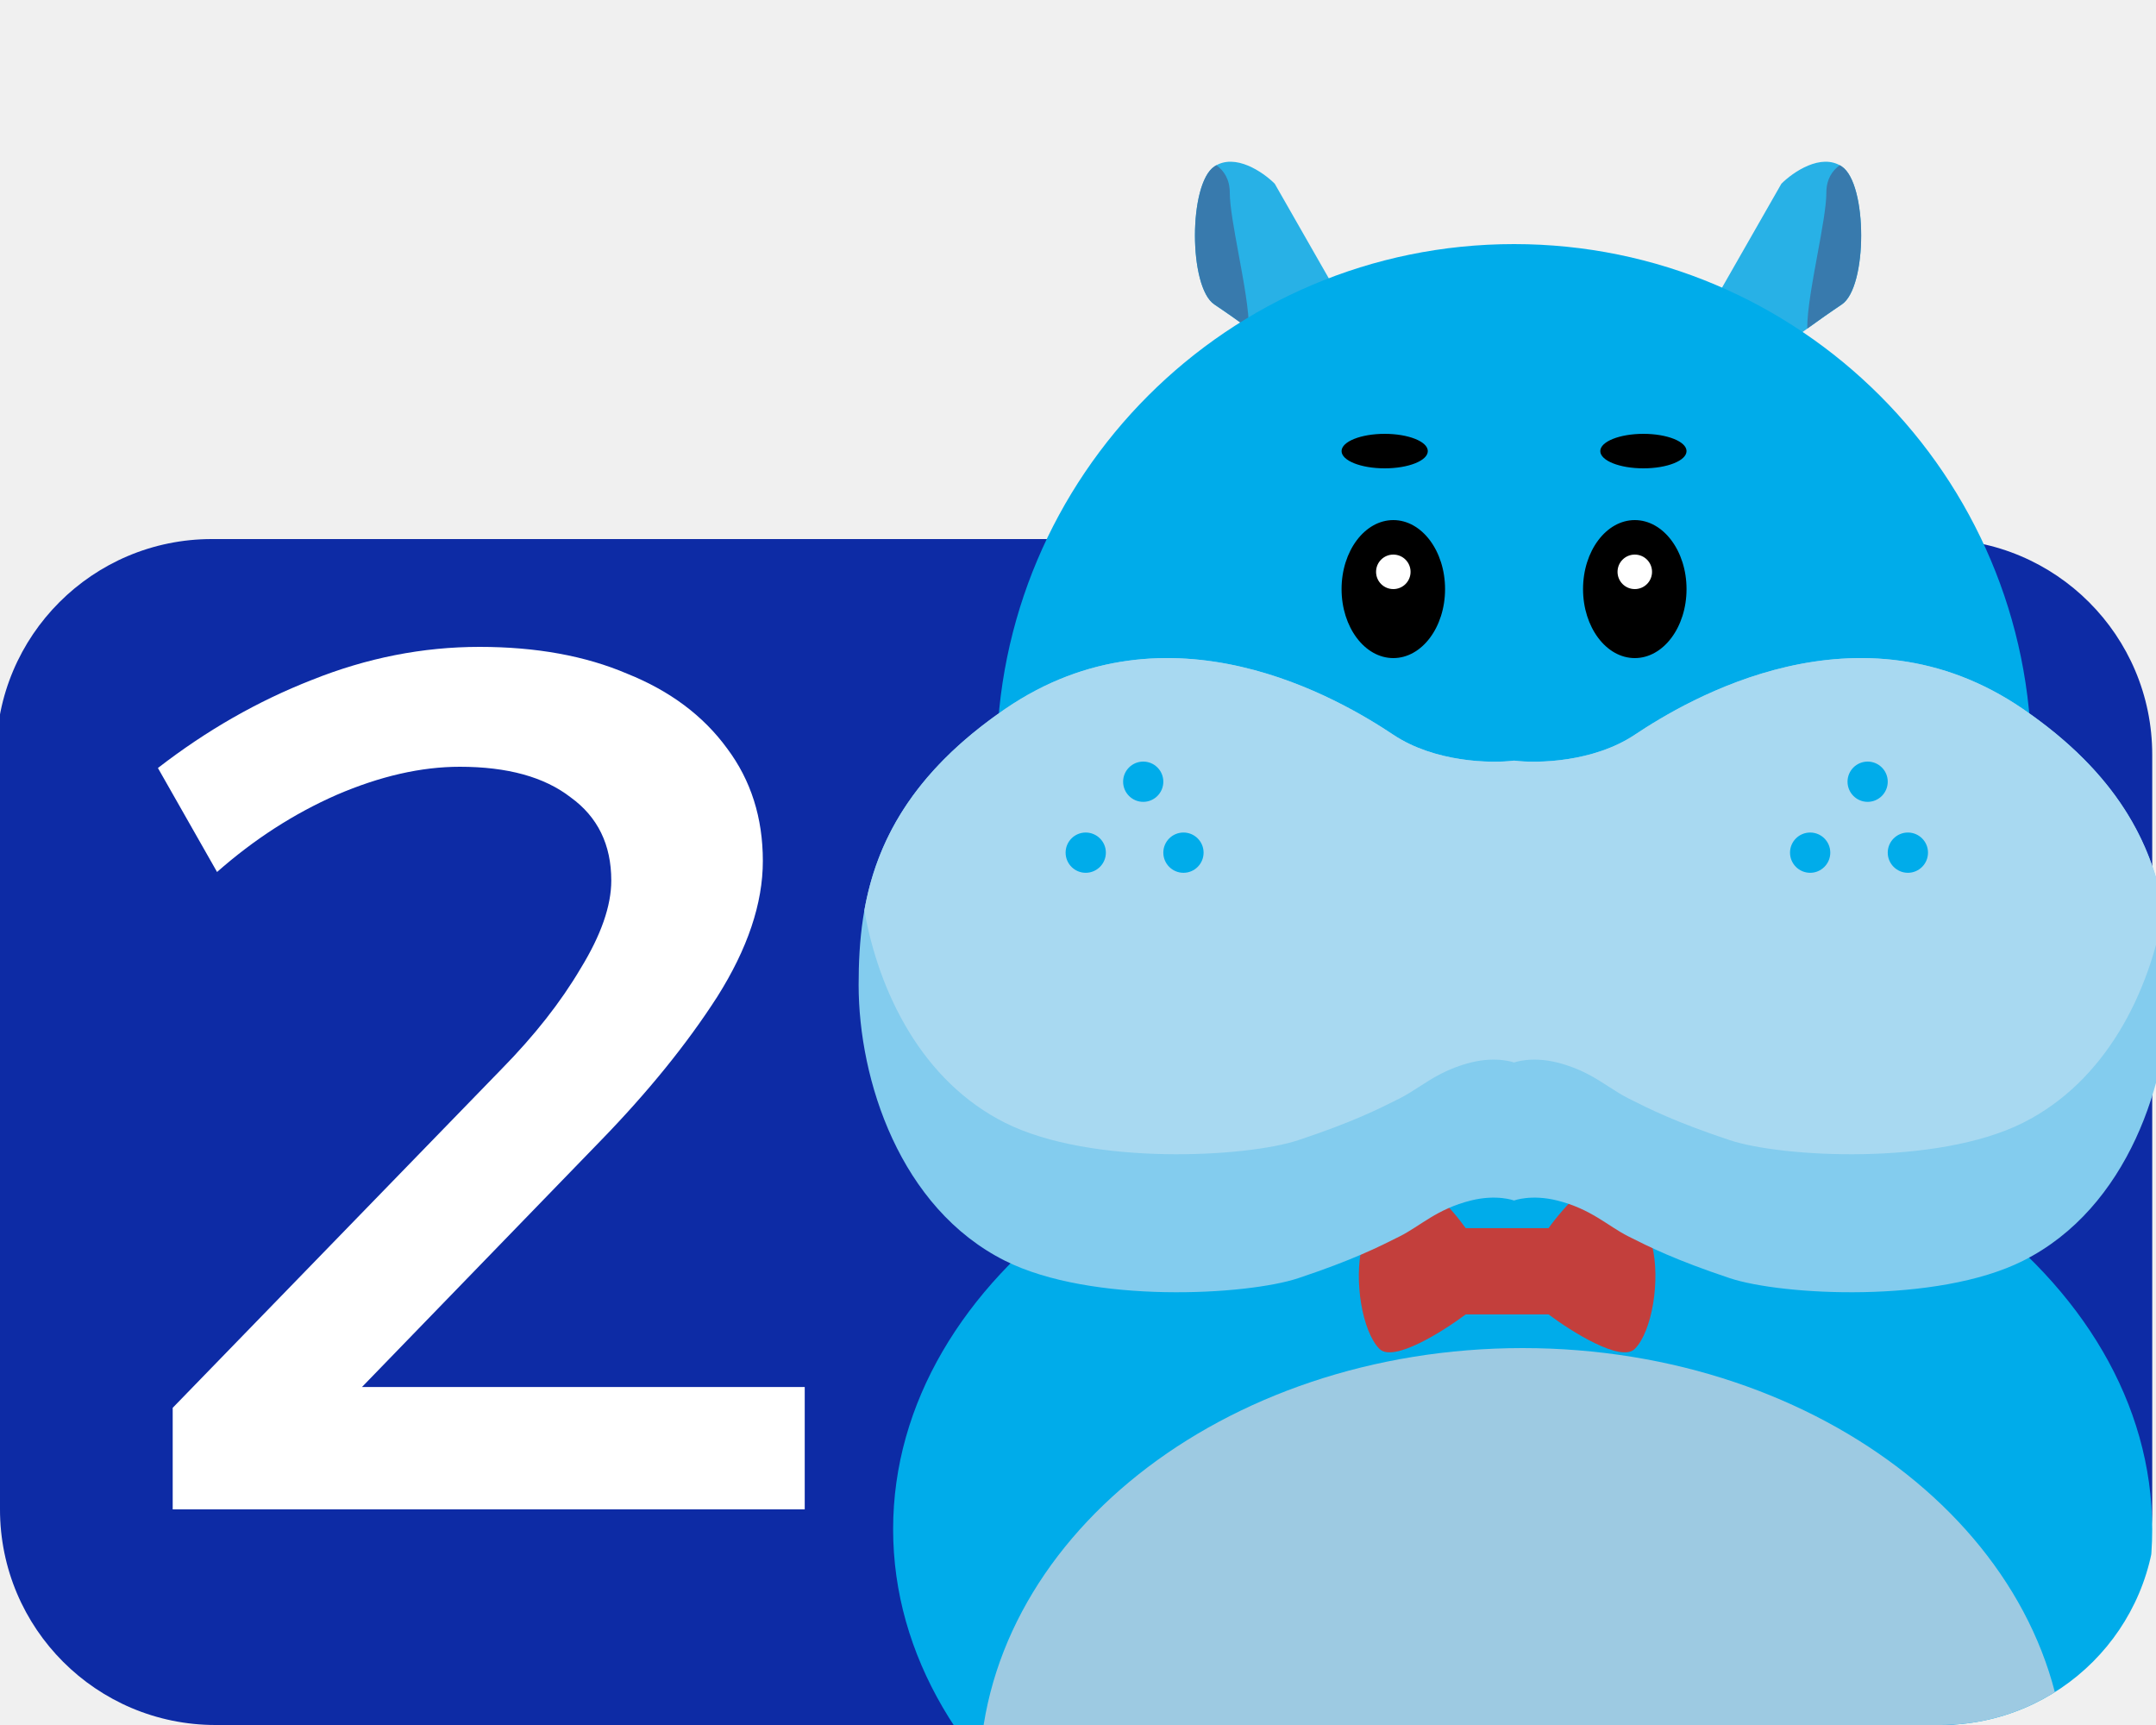
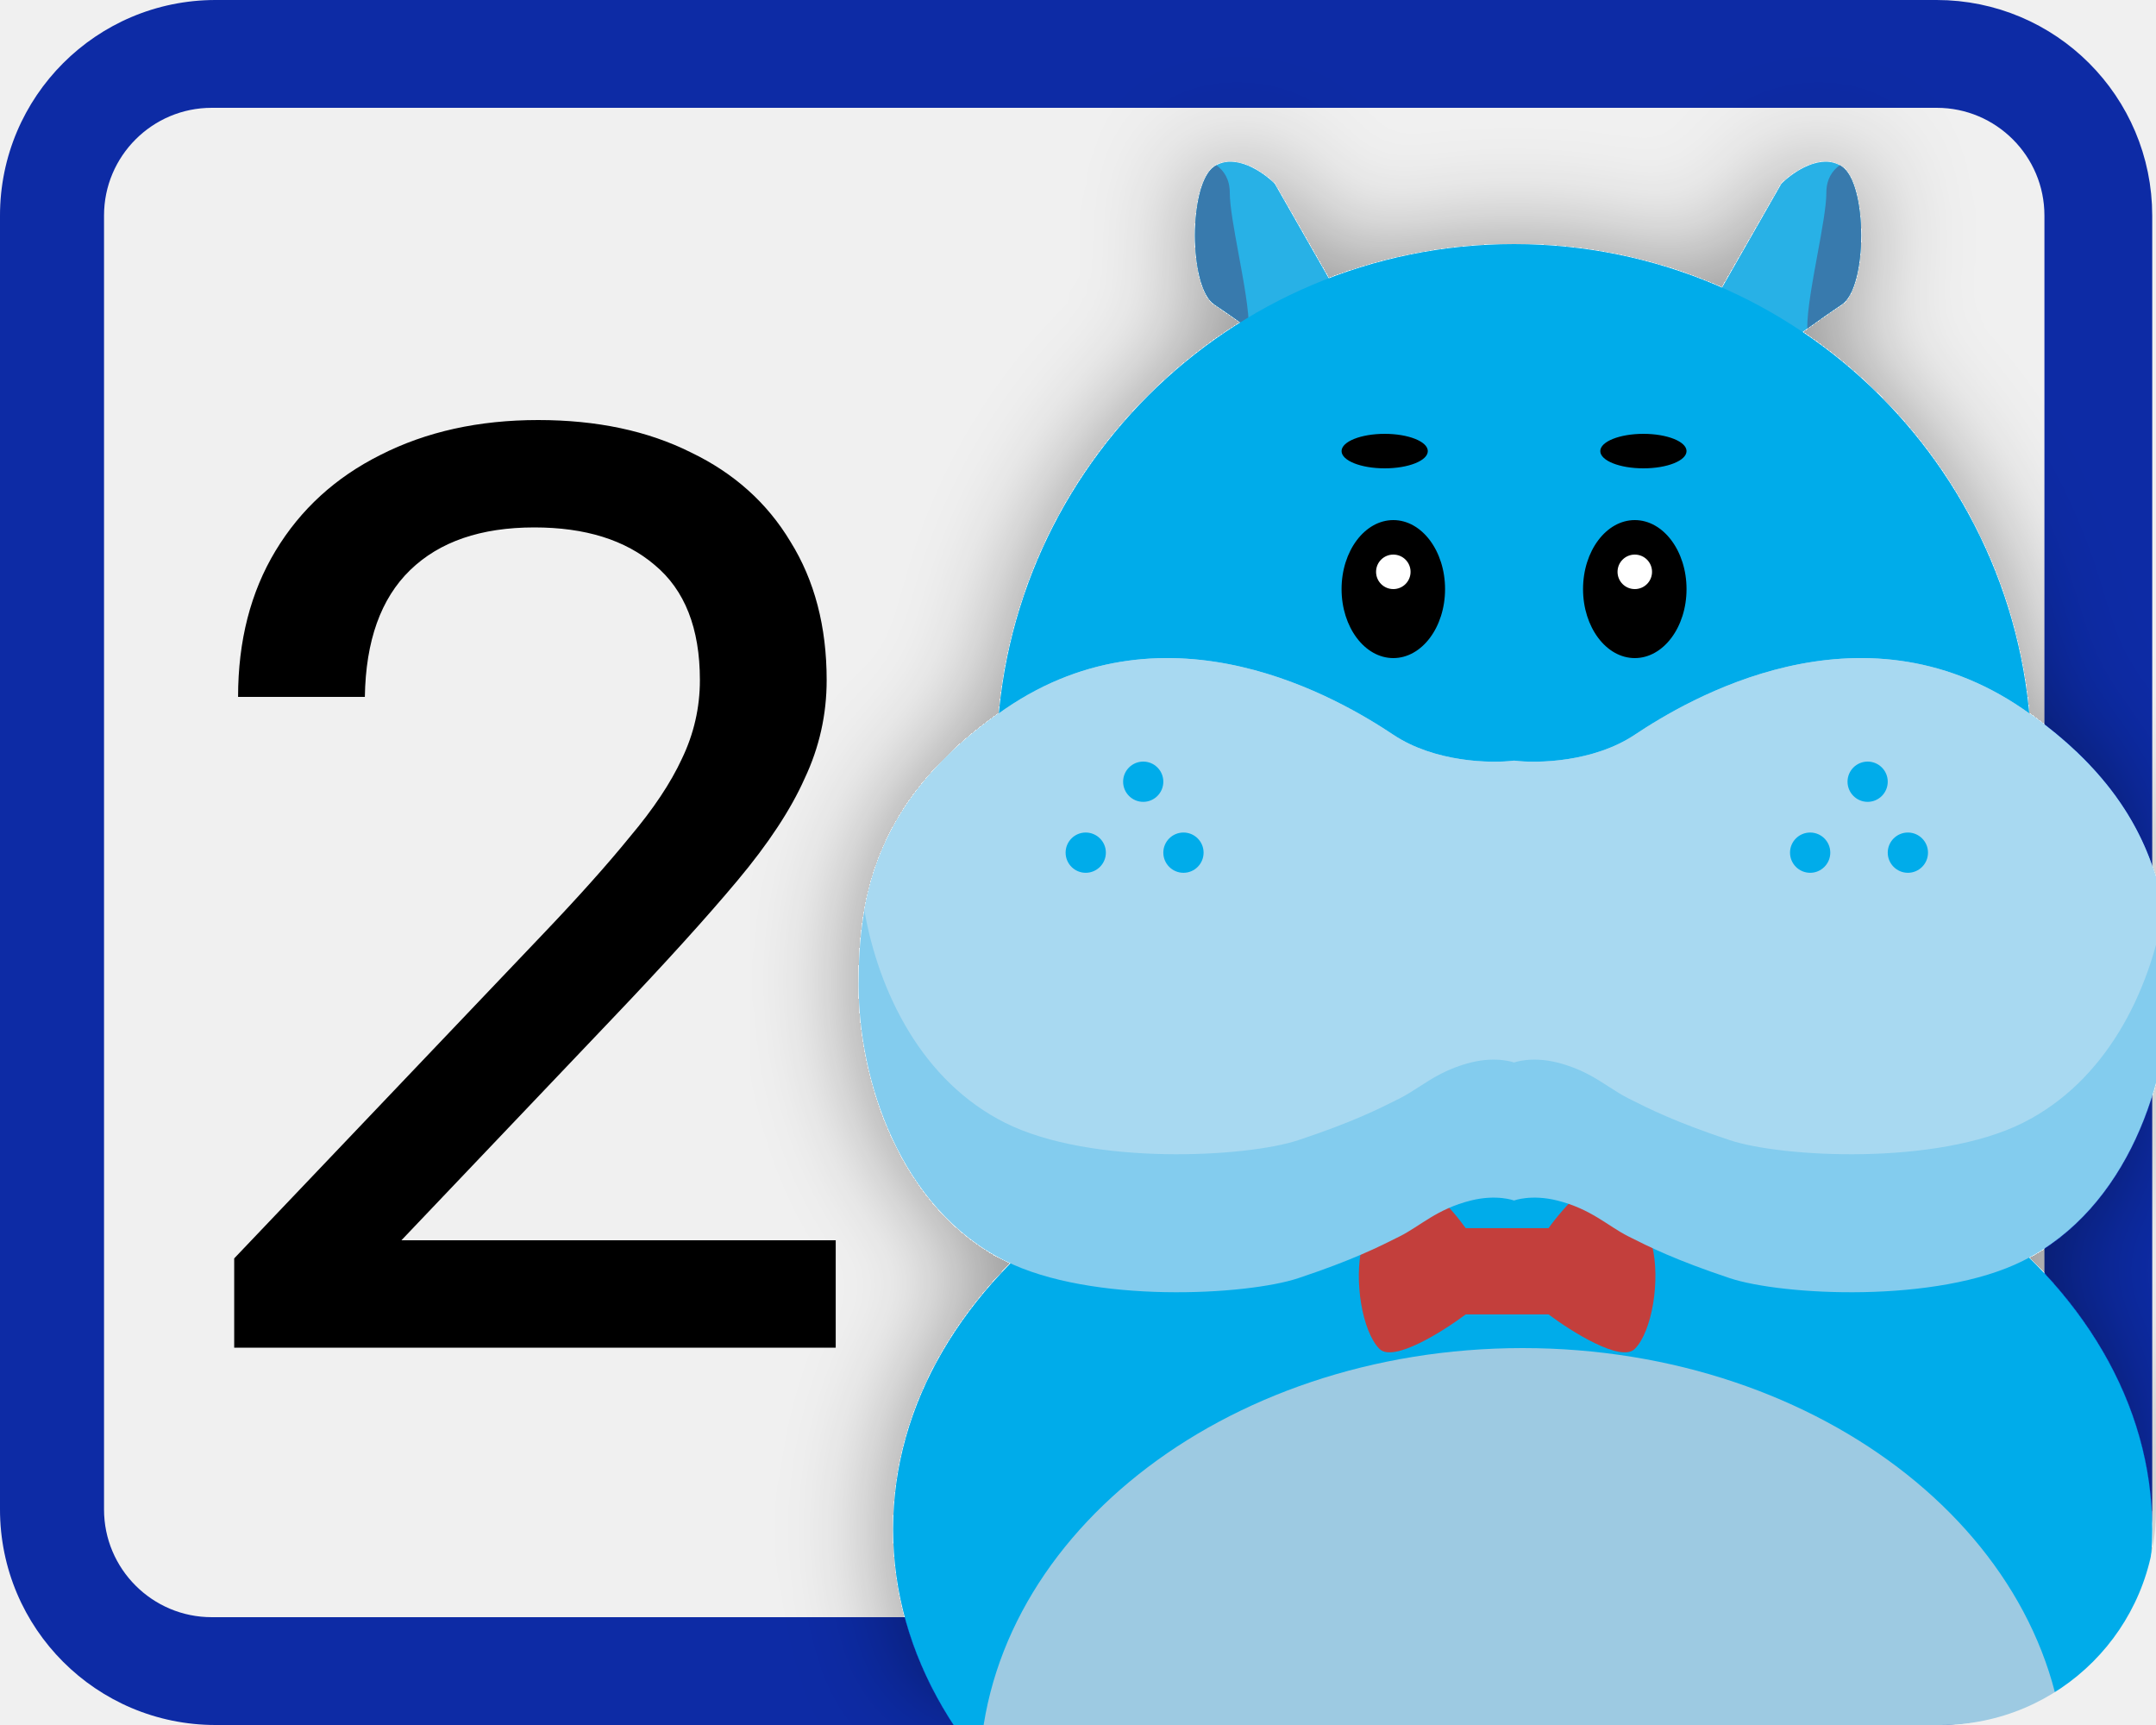
<svg xmlns="http://www.w3.org/2000/svg" width="40" height="32" viewBox="0 0 40 32" fill="none">
-   <g clip-path="url(#clip0_7726_3241)">
-     <rect x="-0.07" y="10" width="40" height="22" rx="4" fill="#0D2BA5" />
-     <path d="M9.307 19.83C9.917 19.209 10.404 18.589 10.77 17.969C11.151 17.348 11.341 16.804 11.341 16.335C11.341 15.669 11.09 15.155 10.587 14.791C10.099 14.413 9.414 14.224 8.53 14.224C7.814 14.224 7.052 14.398 6.244 14.746C5.452 15.094 4.713 15.571 4.027 16.176L2.93 14.247C3.829 13.551 4.781 13.006 5.787 12.613C6.808 12.204 7.844 12 8.896 12C9.947 12 10.861 12.166 11.639 12.499C12.431 12.817 13.048 13.278 13.49 13.884C13.932 14.474 14.153 15.17 14.153 15.972C14.153 16.758 13.871 17.598 13.307 18.491C12.743 19.368 12.019 20.261 11.136 21.169L5.924 26.547L5.559 25.73H14.93V28H3.204V26.116L9.307 19.83Z" fill="white" />
-     <path d="M28.25 36.848C34.701 36.848 39.93 33.052 39.93 28.368C39.93 23.685 34.701 19.888 28.25 19.888C21.799 19.888 16.57 23.685 16.57 28.368C16.57 33.052 21.799 36.848 28.25 36.848Z" fill="#00ACEA" />
-     <path d="M28.25 41.008C33.817 41.008 38.33 37.427 38.33 33.008C38.33 28.59 33.817 25.008 28.25 25.008C22.683 25.008 18.17 28.59 18.17 33.008C18.17 37.427 22.683 41.008 28.25 41.008Z" fill="#9DCAE2" />
-     <path d="M33.05 3.408L31.77 5.648L33.05 6.448C33.263 6.288 33.786 5.904 34.17 5.648C34.65 5.328 34.65 3.408 34.17 3.088C33.786 2.832 33.263 3.195 33.05 3.408Z" fill="#28B1E6" />
-     <path fill-rule="evenodd" clip-rule="evenodd" d="M34.133 3.065C33.994 3.164 33.884 3.324 33.884 3.577C33.884 3.824 33.804 4.259 33.72 4.715C33.626 5.228 33.526 5.767 33.53 6.096C33.74 5.944 33.973 5.779 34.17 5.648C34.65 5.328 34.65 3.408 34.17 3.088C34.158 3.08 34.145 3.072 34.133 3.065Z" fill="#387AAD" />
-     <path d="M23.65 3.408L24.93 5.648L23.65 6.448C23.437 6.288 22.914 5.904 22.53 5.648C22.05 5.328 22.05 3.408 22.53 3.088C22.914 2.832 23.437 3.195 23.65 3.408Z" fill="#28B1E6" />
-     <path fill-rule="evenodd" clip-rule="evenodd" d="M22.567 3.065C22.706 3.164 22.816 3.324 22.816 3.577C22.816 3.824 22.896 4.259 22.98 4.715C23.075 5.228 23.174 5.767 23.17 6.096C22.961 5.944 22.727 5.779 22.53 5.648C22.05 5.328 22.05 3.408 22.53 3.088C22.542 3.08 22.555 3.072 22.567 3.065Z" fill="#387AAD" />
-     <path d="M28.09 23.728C33.392 23.728 37.69 19.43 37.69 14.128C37.69 8.826 33.392 4.528 28.09 4.528C22.788 4.528 18.49 8.826 18.49 14.128C18.49 19.43 22.788 23.728 28.09 23.728Z" fill="#00ACEA" />
-     <path fill-rule="evenodd" clip-rule="evenodd" d="M27.193 22.783C26.926 22.41 26.297 21.695 25.913 21.823C25.523 21.953 25.45 22.295 25.35 22.763C25.327 22.87 25.303 22.984 25.273 23.103C25.113 23.743 25.273 24.703 25.593 25.023C25.849 25.279 26.766 24.703 27.193 24.383H28.73C29.157 24.703 30.074 25.279 30.33 25.023C30.65 24.703 30.81 23.743 30.65 23.103C30.62 22.984 30.596 22.87 30.573 22.763C30.474 22.295 30.401 21.953 30.01 21.823C29.626 21.695 28.997 22.41 28.73 22.783H27.193Z" fill="#C33F3C" />
-     <path fill-rule="evenodd" clip-rule="evenodd" d="M28.09 14.11C27.663 14.164 26.618 14.142 25.85 13.63C24.89 12.99 21.69 11.07 18.65 13.15C16.218 14.814 15.93 16.67 15.93 18.27C15.93 20.03 16.694 22.412 18.65 23.39C20.25 24.19 23.13 24.03 24.09 23.71C25.1 23.373 25.579 23.132 25.972 22.934C26.356 22.74 26.657 22.428 27.29 22.27C27.77 22.15 28.09 22.27 28.09 22.27C28.09 22.27 28.41 22.15 28.89 22.27C29.522 22.428 29.824 22.74 30.207 22.934C30.6 23.132 31.08 23.373 32.09 23.71C33.05 24.03 35.93 24.19 37.53 23.39C39.486 22.412 40.25 20.03 40.25 18.27C40.25 16.67 39.962 14.814 37.53 13.15C34.49 11.07 31.29 12.99 30.33 13.63C29.562 14.142 28.517 14.164 28.09 14.11Z" fill="#83CCEE" />
-     <path fill-rule="evenodd" clip-rule="evenodd" d="M40.144 16.889C39.925 15.655 39.287 14.353 37.53 13.15C34.49 11.07 31.29 12.99 30.33 13.63C29.562 14.142 28.517 14.164 28.09 14.11C27.663 14.164 26.618 14.142 25.85 13.63C24.89 12.99 21.69 11.07 18.65 13.15C16.893 14.353 16.255 15.655 16.036 16.889C16.306 18.413 17.107 20.058 18.65 20.83C20.25 21.63 23.13 21.47 24.09 21.15C25.1 20.814 25.579 20.572 25.973 20.374C26.095 20.312 26.208 20.238 26.327 20.162C26.582 19.997 26.859 19.818 27.29 19.71C27.77 19.59 28.09 19.71 28.09 19.71C28.09 19.71 28.41 19.59 28.89 19.71C29.321 19.818 29.598 19.997 29.853 20.162C29.972 20.238 30.085 20.312 30.208 20.374C30.601 20.572 31.08 20.814 32.09 21.15C33.05 21.47 35.93 21.63 37.53 20.83C39.073 20.058 39.874 18.413 40.144 16.889Z" fill="#A8D9F1" />
-     <path d="M25.69 8.688C26.132 8.688 26.49 8.545 26.49 8.368C26.49 8.192 26.132 8.048 25.69 8.048C25.248 8.048 24.89 8.192 24.89 8.368C24.89 8.545 25.248 8.688 25.69 8.688Z" fill="black" />
-     <path d="M30.49 8.688C30.932 8.688 31.29 8.545 31.29 8.368C31.29 8.192 30.932 8.048 30.49 8.048C30.048 8.048 29.69 8.192 29.69 8.368C29.69 8.545 30.048 8.688 30.49 8.688Z" fill="black" />
-     <path d="M21.21 14.875C21.416 14.875 21.583 14.707 21.583 14.501C21.583 14.295 21.416 14.128 21.21 14.128C21.004 14.128 20.837 14.295 20.837 14.501C20.837 14.707 21.004 14.875 21.21 14.875Z" fill="#00ACEA" />
-     <path d="M20.143 16.191C20.349 16.191 20.517 16.023 20.517 15.817C20.517 15.611 20.349 15.444 20.143 15.444C19.937 15.444 19.77 15.611 19.77 15.817C19.77 16.023 19.937 16.191 20.143 16.191Z" fill="#00ACEA" />
-     <path d="M21.957 16.191C22.163 16.191 22.33 16.023 22.33 15.817C22.33 15.611 22.163 15.444 21.957 15.444C21.75 15.444 21.583 15.611 21.583 15.817C21.583 16.023 21.75 16.191 21.957 16.191Z" fill="#00ACEA" />
-     <path d="M34.65 14.875C34.856 14.875 35.023 14.707 35.023 14.501C35.023 14.295 34.856 14.128 34.65 14.128C34.444 14.128 34.277 14.295 34.277 14.501C34.277 14.707 34.444 14.875 34.65 14.875Z" fill="#00ACEA" />
-     <path d="M33.584 16.191C33.79 16.191 33.957 16.023 33.957 15.817C33.957 15.611 33.79 15.444 33.584 15.444C33.377 15.444 33.21 15.611 33.21 15.817C33.21 16.023 33.377 16.191 33.584 16.191Z" fill="#00ACEA" />
-     <path d="M35.397 16.191C35.603 16.191 35.77 16.023 35.77 15.817C35.77 15.611 35.603 15.444 35.397 15.444C35.191 15.444 35.023 15.611 35.023 15.817C35.023 16.023 35.191 16.191 35.397 16.191Z" fill="#00ACEA" />
-     <path d="M25.85 12.208C26.38 12.208 26.81 11.635 26.81 10.928C26.81 10.222 26.38 9.648 25.85 9.648C25.32 9.648 24.89 10.222 24.89 10.928C24.89 11.635 25.32 12.208 25.85 12.208Z" fill="black" />
-     <path d="M25.85 10.928C26.027 10.928 26.17 10.785 26.17 10.608C26.17 10.431 26.027 10.288 25.85 10.288C25.673 10.288 25.53 10.431 25.53 10.608C25.53 10.785 25.673 10.928 25.85 10.928Z" fill="white" />
-     <path d="M30.33 12.208C30.86 12.208 31.29 11.635 31.29 10.928C31.29 10.222 30.86 9.648 30.33 9.648C29.8 9.648 29.37 10.222 29.37 10.928C29.37 11.635 29.8 12.208 30.33 12.208Z" fill="black" />
-     <path d="M30.33 10.928C30.507 10.928 30.65 10.785 30.65 10.608C30.65 10.431 30.507 10.288 30.33 10.288C30.153 10.288 30.01 10.431 30.01 10.608C30.01 10.785 30.153 10.928 30.33 10.928Z" fill="white" />
+   <g clip-path="url(#clip0_7730_4039)">
+     <rect x="0.93" y="1" width="38" height="30" rx="3" stroke="#0D2BA5" stroke-width="2" />
+     <g filter="url(#filter0_d_7730_4039)">
+       <path d="M28.25 36.848C34.701 36.848 39.93 33.052 39.93 28.368C39.93 23.685 34.701 19.888 28.25 19.888C21.799 19.888 16.57 23.685 16.57 28.368C16.57 33.052 21.799 36.848 28.25 36.848Z" fill="#00ACEA" />
+       <path d="M28.25 41.008C33.817 41.008 38.33 37.427 38.33 33.008C38.33 28.59 33.817 25.008 28.25 25.008C22.683 25.008 18.17 28.59 18.17 33.008C18.17 37.427 22.683 41.008 28.25 41.008Z" fill="#9DCAE2" />
+       <path d="M33.05 3.408L31.77 5.648L33.05 6.448C33.263 6.288 33.786 5.904 34.17 5.648C34.65 5.328 34.65 3.408 34.17 3.088C33.786 2.832 33.263 3.195 33.05 3.408Z" fill="#28B1E6" />
+       <path fill-rule="evenodd" clip-rule="evenodd" d="M34.133 3.065C33.994 3.164 33.884 3.324 33.884 3.577C33.884 3.824 33.804 4.259 33.72 4.715C33.626 5.228 33.526 5.767 33.53 6.096C33.74 5.944 33.973 5.779 34.17 5.648C34.65 5.328 34.65 3.408 34.17 3.088C34.158 3.08 34.145 3.072 34.133 3.065Z" fill="#387AAD" />
+       <path d="M23.65 3.408L24.93 5.648L23.65 6.448C23.437 6.288 22.914 5.904 22.53 5.648C22.05 5.328 22.05 3.408 22.53 3.088C22.914 2.832 23.437 3.195 23.65 3.408Z" fill="#28B1E6" />
+       <path fill-rule="evenodd" clip-rule="evenodd" d="M22.567 3.065C22.706 3.164 22.816 3.324 22.816 3.577C22.816 3.824 22.896 4.259 22.98 4.715C23.075 5.228 23.174 5.767 23.17 6.096C22.961 5.944 22.727 5.779 22.53 5.648C22.05 5.328 22.05 3.408 22.53 3.088C22.542 3.08 22.555 3.072 22.567 3.065Z" fill="#387AAD" />
+       <path d="M28.09 23.728C33.392 23.728 37.69 19.43 37.69 14.128C37.69 8.826 33.392 4.528 28.09 4.528C22.788 4.528 18.49 8.826 18.49 14.128C18.49 19.43 22.788 23.728 28.09 23.728Z" fill="#00ACEA" />
+       <path fill-rule="evenodd" clip-rule="evenodd" d="M27.193 22.783C26.926 22.41 26.297 21.695 25.913 21.823C25.523 21.953 25.45 22.295 25.35 22.763C25.327 22.87 25.303 22.984 25.273 23.103C25.113 23.743 25.273 24.703 25.593 25.023C25.849 25.279 26.766 24.703 27.193 24.383H28.73C29.157 24.703 30.074 25.279 30.33 25.023C30.65 24.703 30.81 23.743 30.65 23.103C30.62 22.984 30.596 22.87 30.573 22.763C30.474 22.295 30.401 21.953 30.01 21.823C29.626 21.695 28.997 22.41 28.73 22.783H27.193Z" fill="#C33F3C" />
+       <path fill-rule="evenodd" clip-rule="evenodd" d="M28.09 14.11C27.663 14.164 26.618 14.142 25.85 13.63C24.89 12.99 21.69 11.07 18.65 13.15C16.218 14.814 15.93 16.67 15.93 18.27C15.93 20.03 16.694 22.412 18.65 23.39C20.25 24.19 23.13 24.03 24.09 23.71C25.1 23.373 25.579 23.132 25.972 22.934C26.356 22.74 26.657 22.428 27.29 22.27C27.77 22.15 28.09 22.27 28.09 22.27C28.09 22.27 28.41 22.15 28.89 22.27C29.522 22.428 29.824 22.74 30.207 22.934C30.6 23.132 31.08 23.373 32.09 23.71C33.05 24.03 35.93 24.19 37.53 23.39C39.486 22.412 40.25 20.03 40.25 18.27C40.25 16.67 39.962 14.814 37.53 13.15C34.49 11.07 31.29 12.99 30.33 13.63C29.562 14.142 28.517 14.164 28.09 14.11Z" fill="#83CCEE" />
+       <path fill-rule="evenodd" clip-rule="evenodd" d="M40.144 16.889C39.925 15.655 39.287 14.353 37.53 13.15C34.49 11.07 31.29 12.99 30.33 13.63C29.562 14.142 28.517 14.164 28.09 14.11C27.663 14.164 26.618 14.142 25.85 13.63C24.89 12.99 21.69 11.07 18.65 13.15C16.893 14.353 16.255 15.655 16.036 16.889C16.306 18.413 17.107 20.058 18.65 20.83C20.25 21.63 23.13 21.47 24.09 21.15C25.1 20.814 25.579 20.572 25.973 20.374C26.095 20.312 26.208 20.238 26.327 20.162C26.582 19.997 26.859 19.818 27.29 19.71C27.77 19.59 28.09 19.71 28.09 19.71C28.09 19.71 28.41 19.59 28.89 19.71C29.321 19.818 29.598 19.997 29.853 20.162C29.972 20.238 30.085 20.312 30.208 20.374C30.601 20.572 31.08 20.814 32.09 21.15C33.05 21.47 35.93 21.63 37.53 20.83C39.073 20.058 39.874 18.413 40.144 16.889Z" fill="#A8D9F1" />
+       <path d="M25.69 8.688C26.132 8.688 26.49 8.545 26.49 8.368C26.49 8.192 26.132 8.048 25.69 8.048C25.248 8.048 24.89 8.192 24.89 8.368C24.89 8.545 25.248 8.688 25.69 8.688Z" fill="black" />
+       <path d="M30.49 8.688C30.932 8.688 31.29 8.545 31.29 8.368C31.29 8.192 30.932 8.048 30.49 8.048C30.048 8.048 29.69 8.192 29.69 8.368C29.69 8.545 30.048 8.688 30.49 8.688Z" fill="black" />
+       <path d="M21.21 14.875C21.416 14.875 21.583 14.707 21.583 14.501C21.583 14.295 21.416 14.128 21.21 14.128C21.004 14.128 20.837 14.295 20.837 14.501C20.837 14.707 21.004 14.875 21.21 14.875Z" fill="#00ACEA" />
+       <path d="M20.143 16.191C20.349 16.191 20.517 16.023 20.517 15.817C20.517 15.611 20.349 15.444 20.143 15.444C19.937 15.444 19.77 15.611 19.77 15.817C19.77 16.023 19.937 16.191 20.143 16.191Z" fill="#00ACEA" />
+       <path d="M21.957 16.191C22.163 16.191 22.33 16.023 22.33 15.817C22.33 15.611 22.163 15.444 21.957 15.444C21.75 15.444 21.583 15.611 21.583 15.817C21.583 16.023 21.75 16.191 21.957 16.191Z" fill="#00ACEA" />
+       <path d="M34.65 14.875C34.856 14.875 35.023 14.707 35.023 14.501C35.023 14.295 34.856 14.128 34.65 14.128C34.444 14.128 34.277 14.295 34.277 14.501C34.277 14.707 34.444 14.875 34.65 14.875Z" fill="#00ACEA" />
+       <path d="M33.584 16.191C33.79 16.191 33.957 16.023 33.957 15.817C33.957 15.611 33.79 15.444 33.584 15.444C33.377 15.444 33.21 15.611 33.21 15.817C33.21 16.023 33.377 16.191 33.584 16.191Z" fill="#00ACEA" />
+       <path d="M35.397 16.191C35.603 16.191 35.77 16.023 35.77 15.817C35.77 15.611 35.603 15.444 35.397 15.444C35.191 15.444 35.023 15.611 35.023 15.817C35.023 16.023 35.191 16.191 35.397 16.191Z" fill="#00ACEA" />
+       <path d="M25.85 12.208C26.38 12.208 26.81 11.635 26.81 10.928C26.81 10.222 26.38 9.648 25.85 9.648C25.32 9.648 24.89 10.222 24.89 10.928C24.89 11.635 25.32 12.208 25.85 12.208Z" fill="black" />
+       <path d="M25.85 10.928C26.027 10.928 26.17 10.785 26.17 10.608C26.17 10.431 26.027 10.288 25.85 10.288C25.673 10.288 25.53 10.431 25.53 10.608C25.53 10.785 25.673 10.928 25.85 10.928Z" fill="white" />
+       <path d="M30.33 12.208C30.86 12.208 31.29 11.635 31.29 10.928C31.29 10.222 30.86 9.648 30.33 9.648C29.8 9.648 29.37 10.222 29.37 10.928C29.37 11.635 29.8 12.208 30.33 12.208Z" fill="black" />
+       <path d="M30.33 10.928C30.507 10.928 30.65 10.785 30.65 10.608C30.65 10.431 30.507 10.288 30.33 10.288C30.153 10.288 30.01 10.431 30.01 10.608C30.01 10.785 30.153 10.928 30.33 10.928Z" fill="white" />
+     </g>
+     <path d="M4.345 23.344L10.081 17.32C10.737 16.632 11.273 16.032 11.689 15.52C12.121 15.008 12.441 14.528 12.649 14.08C12.873 13.616 12.985 13.128 12.985 12.616C12.985 11.656 12.705 10.944 12.145 10.48C11.601 10.016 10.857 9.784 9.913 9.784C8.921 9.784 8.153 10.048 7.609 10.576C7.065 11.104 6.785 11.888 6.769 12.928H4.417C4.417 11.888 4.649 10.984 5.113 10.216C5.577 9.448 6.225 8.856 7.057 8.44C7.905 8.008 8.881 7.792 9.985 7.792C11.073 7.792 12.017 7.992 12.817 8.392C13.617 8.776 14.233 9.328 14.665 10.048C15.113 10.768 15.337 11.624 15.337 12.616C15.337 13.256 15.201 13.864 14.929 14.44C14.673 15.016 14.257 15.648 13.681 16.336C13.105 17.024 12.329 17.88 11.353 18.904L6.625 23.872L6.265 23.008H15.505V25H4.345V23.344Z" fill="black" />
  </g>
  <defs>
-     <clipPath id="clip0_7726_3241">
+     <filter id="filter0_d_7730_4039" x="13.93" y="1" width="28.32" height="42.008" filterUnits="userSpaceOnUse" color-interpolation-filters="sRGB">
+       <feFlood flood-opacity="0" result="BackgroundImageFix" />
+       <feColorMatrix in="SourceAlpha" type="matrix" values="0 0 0 0 0 0 0 0 0 0 0 0 0 0 0 0 0 0 127 0" result="hardAlpha" />
+       <feOffset />
+       <feGaussianBlur stdDeviation="1" />
+       <feComposite in2="hardAlpha" operator="out" />
+       <feColorMatrix type="matrix" values="0 0 0 0 0 0 0 0 0 0 0 0 0 0 0 0 0 0 0.4 0" />
+       <feBlend mode="normal" in2="BackgroundImageFix" result="effect1_dropShadow_7730_4039" />
+       <feBlend mode="normal" in="SourceGraphic" in2="effect1_dropShadow_7730_4039" result="shape" />
+     </filter>
+     <clipPath id="clip0_7730_4039">
      <rect width="40" height="32" rx="4" fill="white" />
    </clipPath>
  </defs>
</svg>
